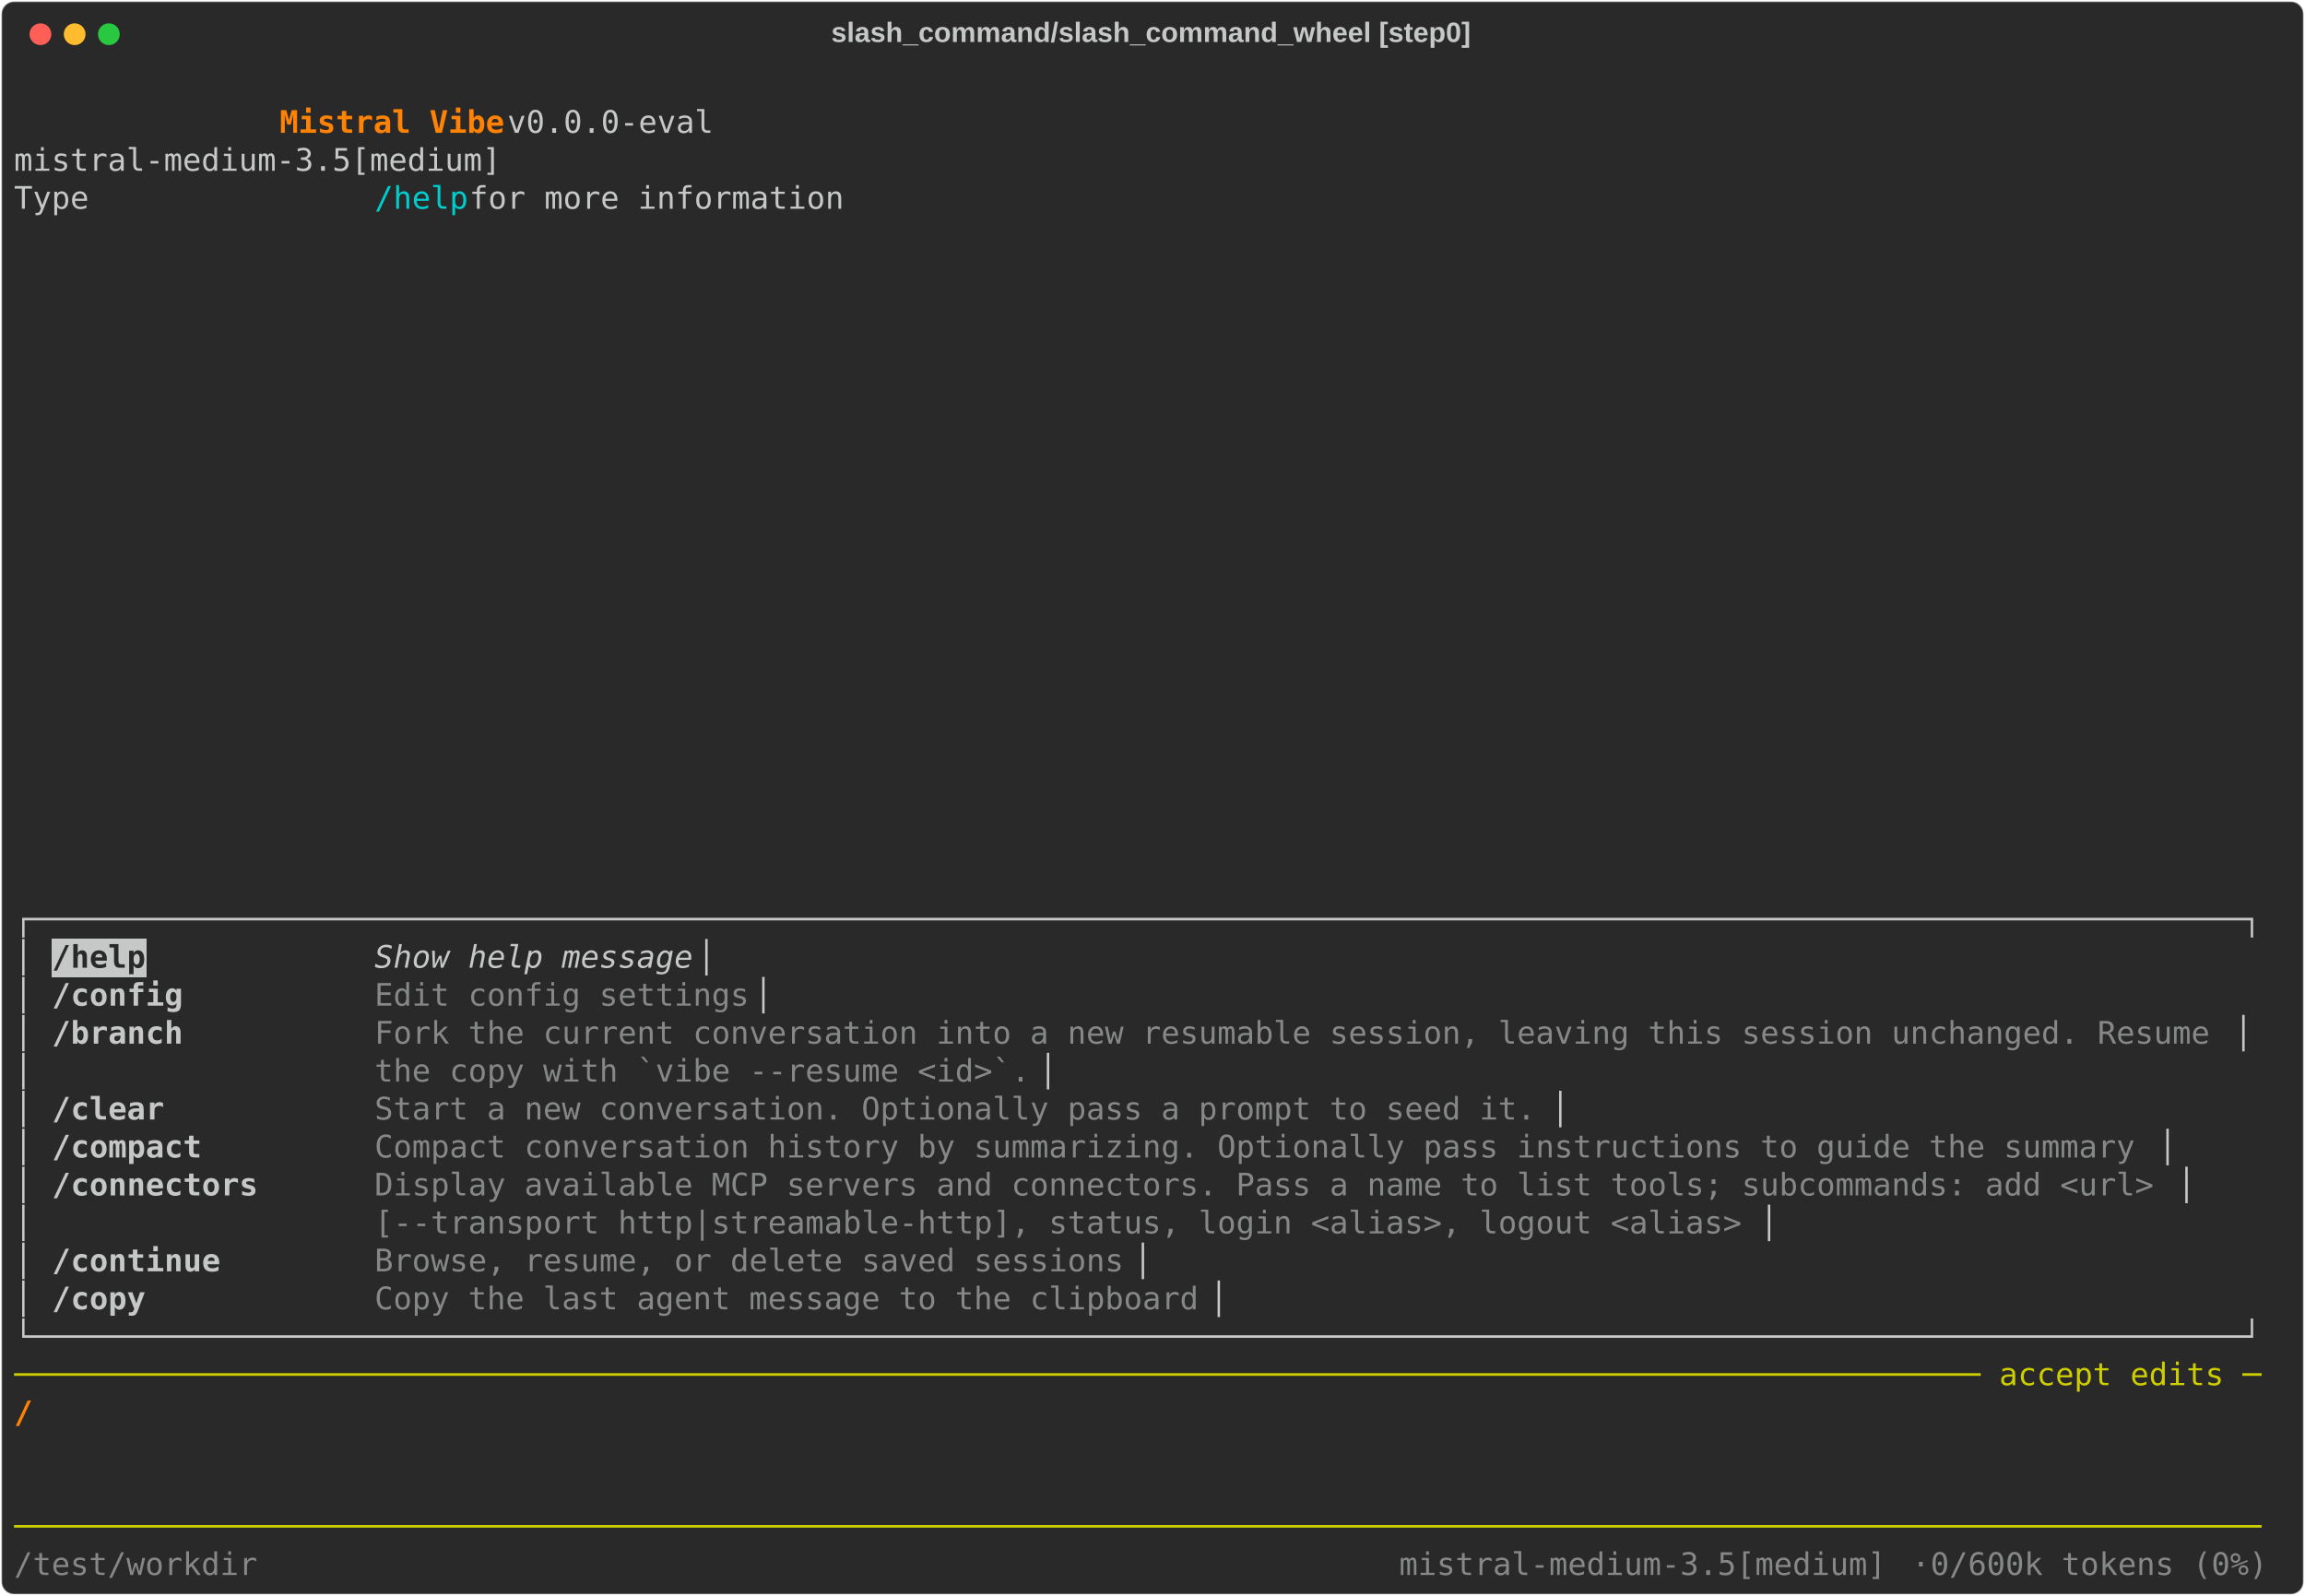
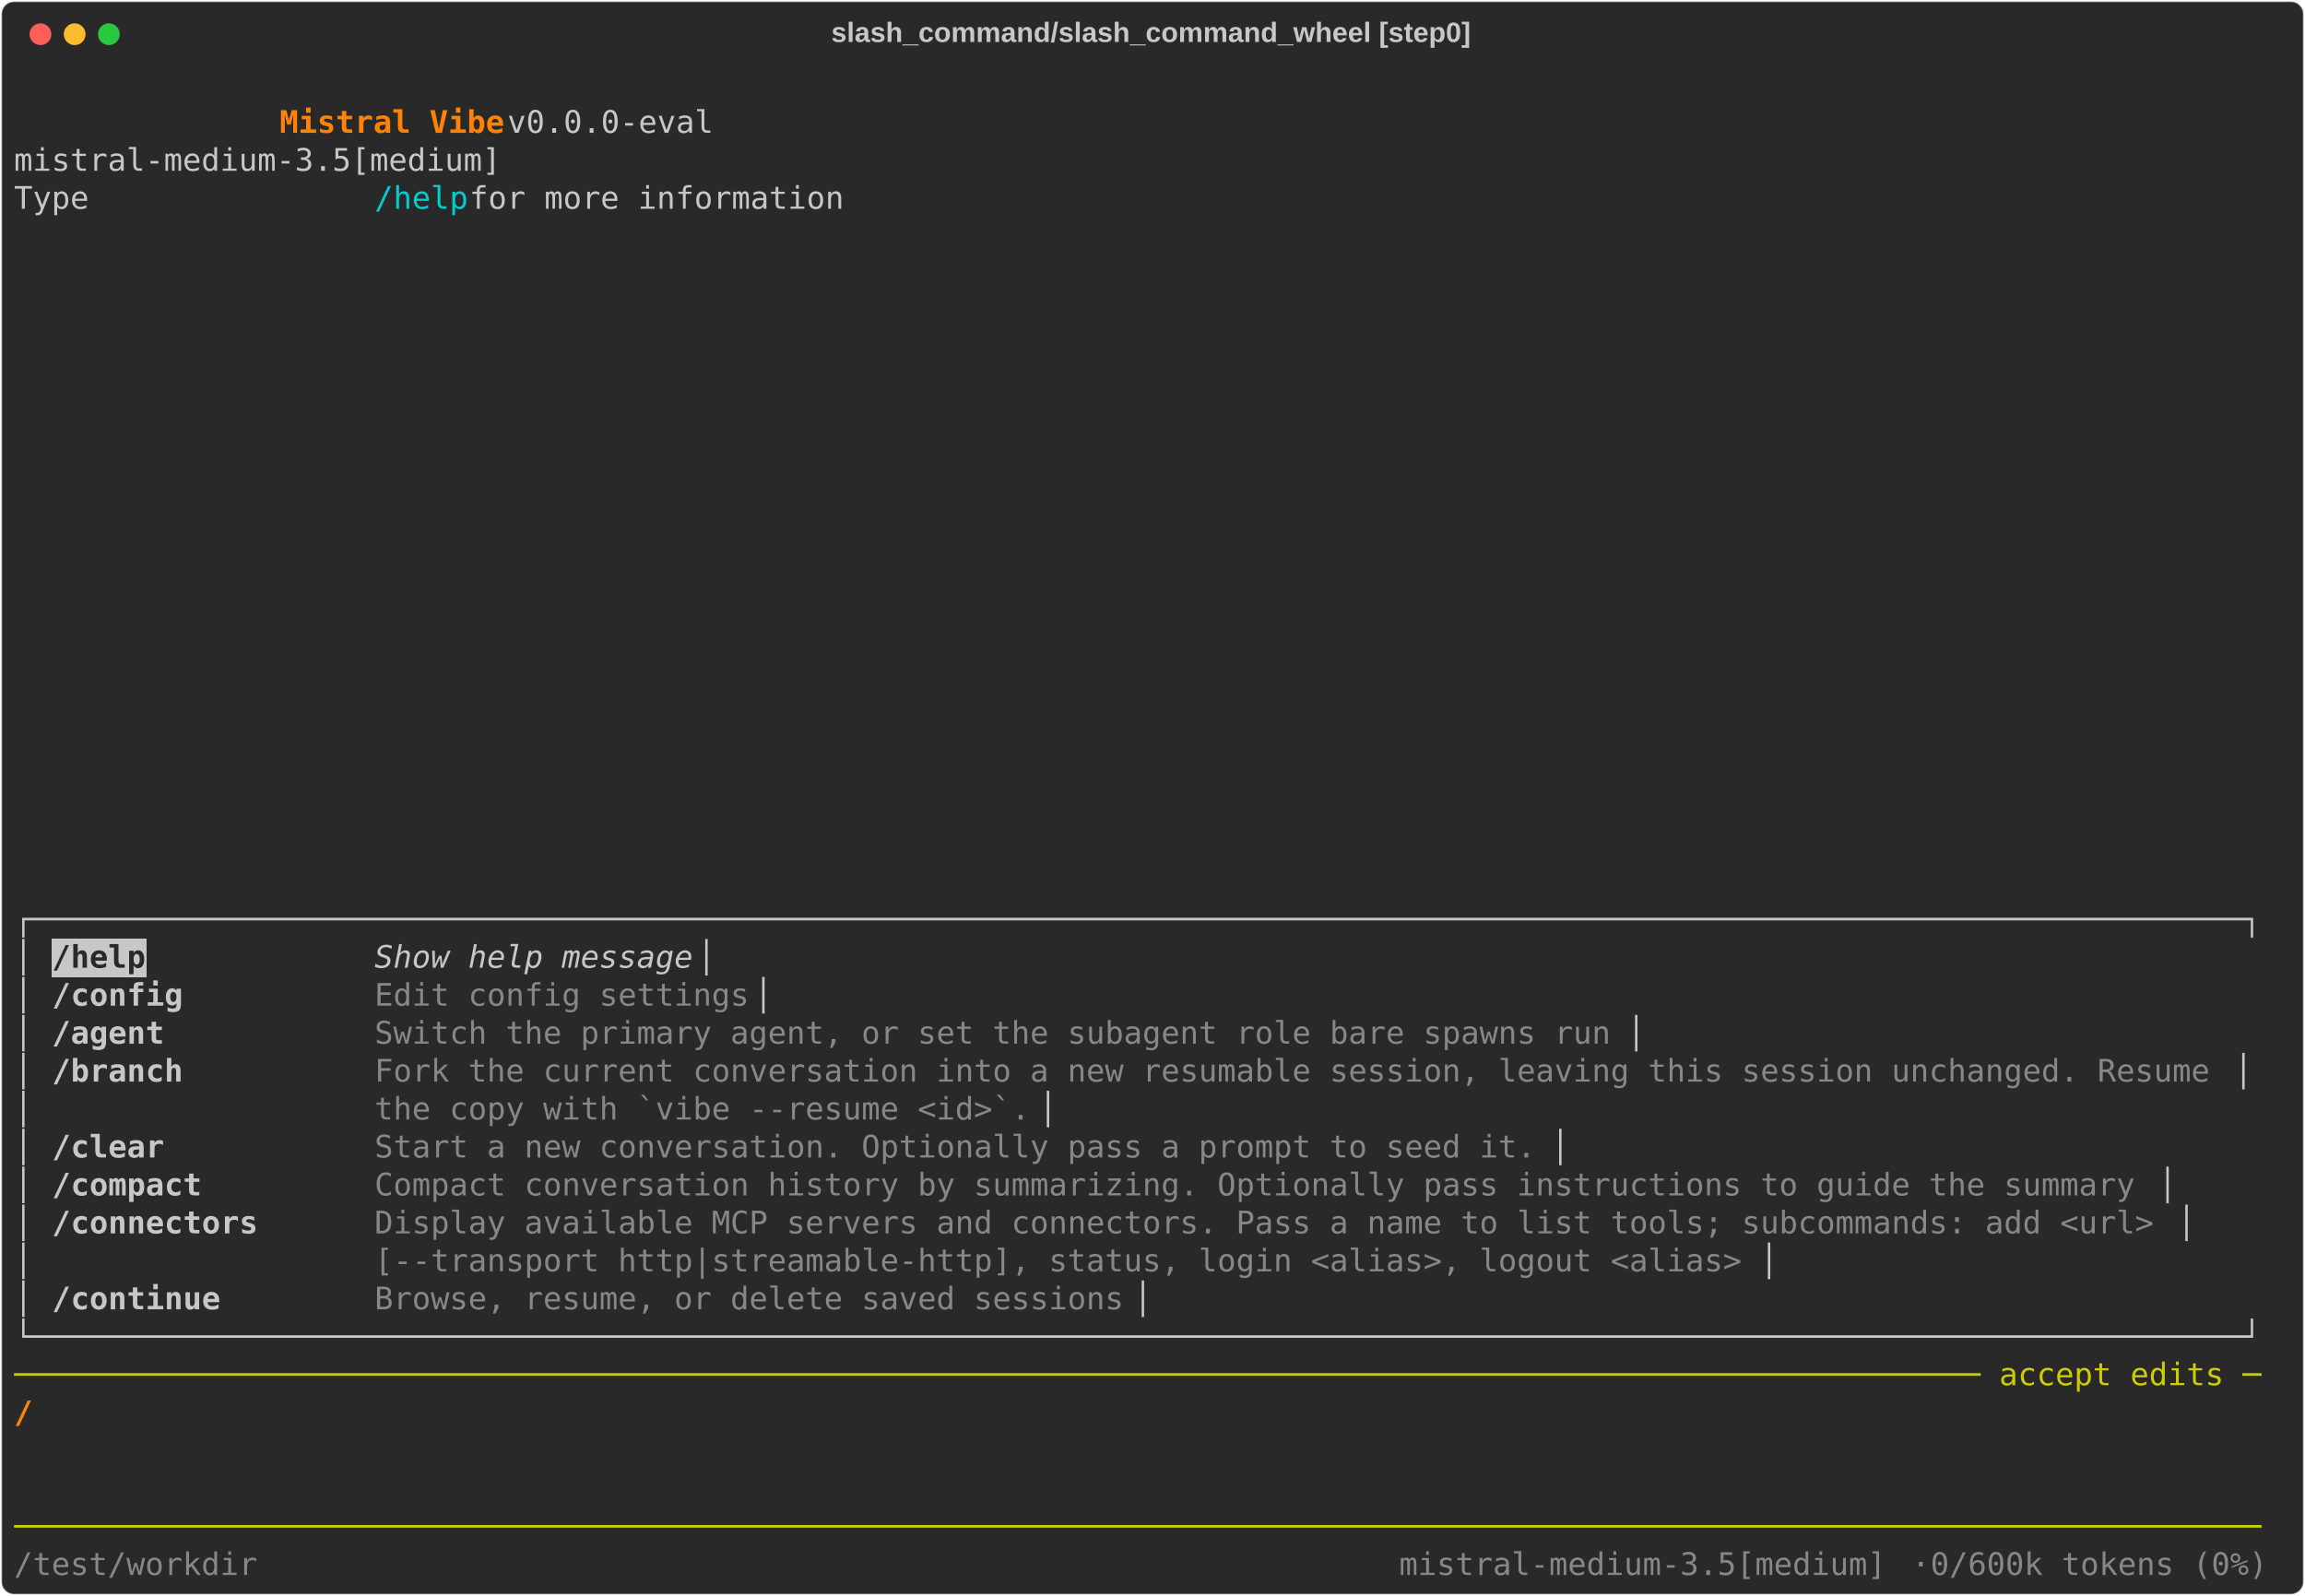
<svg xmlns="http://www.w3.org/2000/svg" class="rich-terminal" viewBox="0 0 1482 1026.0">
  <style>

    @font-face {
        font-family: "Fira Code";
        src: local("FiraCode-Regular"),
                url("https://cdnjs.cloudflare.com/ajax/libs/firacode/6.2.0/woff2/FiraCode-Regular.woff2") format("woff2"),
                url("https://cdnjs.cloudflare.com/ajax/libs/firacode/6.2.0/woff/FiraCode-Regular.woff") format("woff");
        font-style: normal;
        font-weight: 400;
    }
    @font-face {
        font-family: "Fira Code";
        src: local("FiraCode-Bold"),
                url("https://cdnjs.cloudflare.com/ajax/libs/firacode/6.2.0/woff2/FiraCode-Bold.woff2") format("woff2"),
                url("https://cdnjs.cloudflare.com/ajax/libs/firacode/6.2.0/woff/FiraCode-Bold.woff") format("woff");
        font-style: bold;
        font-weight: 700;
    }

    .vibe-matrix {
        font-family: Fira Code, monospace;
        font-size: 20px;
        line-height: 24.4px;
        font-variant-east-asian: full-width;
    }

    .vibe-title {
        font-size: 18px;
        font-weight: bold;
        font-family: arial;
    }

    .vibe-r1 { fill: #c5c8c6 }
.vibe-r2 { fill: #ff8205;font-weight: bold }
.vibe-r3 { fill: #00cdcd }
.vibe-r4 { fill: #292929;font-weight: bold }
.vibe-r5 { fill: #c5c8c6;font-style: italic; }
.vibe-r6 { fill: #c5c8c6;font-weight: bold }
.vibe-r7 { fill: #868887 }
.vibe-r8 { fill: #cdcd00 }
.vibe-r9 { fill: #000000 }
    </style>
  <defs>
    <clipPath id="vibe-clip-terminal">
      <rect x="0" y="0" width="1463.0" height="975.0" />
    </clipPath>
    <clipPath id="vibe-line-0">
      <rect x="0" y="1.5" width="1464" height="24.65" />
    </clipPath>
    <clipPath id="vibe-line-1">
      <rect x="0" y="25.9" width="1464" height="24.65" />
    </clipPath>
    <clipPath id="vibe-line-2">
      <rect x="0" y="50.3" width="1464" height="24.65" />
    </clipPath>
    <clipPath id="vibe-line-3">
      <rect x="0" y="74.7" width="1464" height="24.65" />
    </clipPath>
    <clipPath id="vibe-line-4">
      <rect x="0" y="99.1" width="1464" height="24.65" />
    </clipPath>
    <clipPath id="vibe-line-5">
      <rect x="0" y="123.5" width="1464" height="24.65" />
    </clipPath>
    <clipPath id="vibe-line-6">
      <rect x="0" y="147.9" width="1464" height="24.65" />
    </clipPath>
    <clipPath id="vibe-line-7">
      <rect x="0" y="172.3" width="1464" height="24.65" />
    </clipPath>
    <clipPath id="vibe-line-8">
      <rect x="0" y="196.7" width="1464" height="24.65" />
    </clipPath>
    <clipPath id="vibe-line-9">
      <rect x="0" y="221.1" width="1464" height="24.65" />
    </clipPath>
    <clipPath id="vibe-line-10">
      <rect x="0" y="245.5" width="1464" height="24.65" />
    </clipPath>
    <clipPath id="vibe-line-11">
      <rect x="0" y="269.9" width="1464" height="24.65" />
    </clipPath>
    <clipPath id="vibe-line-12">
      <rect x="0" y="294.3" width="1464" height="24.65" />
    </clipPath>
    <clipPath id="vibe-line-13">
      <rect x="0" y="318.7" width="1464" height="24.65" />
    </clipPath>
    <clipPath id="vibe-line-14">
      <rect x="0" y="343.1" width="1464" height="24.65" />
    </clipPath>
    <clipPath id="vibe-line-15">
      <rect x="0" y="367.5" width="1464" height="24.65" />
    </clipPath>
    <clipPath id="vibe-line-16">
      <rect x="0" y="391.9" width="1464" height="24.65" />
    </clipPath>
    <clipPath id="vibe-line-17">
      <rect x="0" y="416.3" width="1464" height="24.65" />
    </clipPath>
    <clipPath id="vibe-line-18">
      <rect x="0" y="440.7" width="1464" height="24.65" />
    </clipPath>
    <clipPath id="vibe-line-19">
      <rect x="0" y="465.1" width="1464" height="24.65" />
    </clipPath>
    <clipPath id="vibe-line-20">
      <rect x="0" y="489.5" width="1464" height="24.65" />
    </clipPath>
    <clipPath id="vibe-line-21">
      <rect x="0" y="513.9" width="1464" height="24.65" />
    </clipPath>
    <clipPath id="vibe-line-22">
      <rect x="0" y="538.3" width="1464" height="24.65" />
    </clipPath>
    <clipPath id="vibe-line-23">
      <rect x="0" y="562.7" width="1464" height="24.65" />
    </clipPath>
    <clipPath id="vibe-line-24">
      <rect x="0" y="587.1" width="1464" height="24.65" />
    </clipPath>
    <clipPath id="vibe-line-25">
      <rect x="0" y="611.5" width="1464" height="24.65" />
    </clipPath>
    <clipPath id="vibe-line-26">
      <rect x="0" y="635.9" width="1464" height="24.65" />
    </clipPath>
    <clipPath id="vibe-line-27">
      <rect x="0" y="660.3" width="1464" height="24.65" />
    </clipPath>
    <clipPath id="vibe-line-28">
      <rect x="0" y="684.7" width="1464" height="24.65" />
    </clipPath>
    <clipPath id="vibe-line-29">
      <rect x="0" y="709.1" width="1464" height="24.65" />
    </clipPath>
    <clipPath id="vibe-line-30">
      <rect x="0" y="733.5" width="1464" height="24.65" />
    </clipPath>
    <clipPath id="vibe-line-31">
      <rect x="0" y="757.9" width="1464" height="24.65" />
    </clipPath>
    <clipPath id="vibe-line-32">
      <rect x="0" y="782.3" width="1464" height="24.65" />
    </clipPath>
    <clipPath id="vibe-line-33">
      <rect x="0" y="806.7" width="1464" height="24.65" />
    </clipPath>
    <clipPath id="vibe-line-34">
      <rect x="0" y="831.1" width="1464" height="24.65" />
    </clipPath>
    <clipPath id="vibe-line-35">
      <rect x="0" y="855.5" width="1464" height="24.65" />
    </clipPath>
    <clipPath id="vibe-line-36">
      <rect x="0" y="879.9" width="1464" height="24.65" />
    </clipPath>
    <clipPath id="vibe-line-37">
      <rect x="0" y="904.3" width="1464" height="24.65" />
    </clipPath>
    <clipPath id="vibe-line-38">
      <rect x="0" y="928.7" width="1464" height="24.65" />
    </clipPath>
  </defs>
  <rect fill="#292929" stroke="rgba(255,255,255,0.35)" stroke-width="1" x="1" y="1" width="1480" height="1024" rx="8" />
  <text class="vibe-title" fill="#c5c8c6" text-anchor="middle" x="740" y="27">slash_command/slash_command_wheel [step0]</text>
  <g transform="translate(26,22)">
    <circle cx="0" cy="0" r="7" fill="#ff5f57" />
    <circle cx="22" cy="0" r="7" fill="#febc2e" />
    <circle cx="44" cy="0" r="7" fill="#28c840" />
  </g>
  <g transform="translate(9, 41)" clip-path="url(#vibe-clip-terminal)">
    <rect fill="#c5c8c6" x="24.4" y="562.7" width="61" height="24.65" shape-rendering="crispEdges" />
    <g class="vibe-matrix">
      <text class="vibe-r1" x="1464" y="20" textLength="12.2" clip-path="url(#vibe-line-0)">
</text>
      <text class="vibe-r2" x="170.8 183 195.2 207.4 219.6 231.8 244 256.2 268.4 280.6 292.8 305" y="44.4" clip-path="url(#vibe-line-1)" style="font-variant-ligatures:none;font-kerning:none">Mistral Vibe</text>
      <text class="vibe-r1" x="317.2 329.4 341.6 353.8 366 378.2 390.4 402.6 414.8 427 439.2 451.4 463.6 475.8 488 500.2 512.4 524.6 536.8 549 561.2 573.4 585.6 597.8 610 622.2 634.4 646.6 658.8 671 683.2 695.4 707.6 719.8 732 744.2 756.4 768.6 780.8 793 805.2 817.4 829.6 841.8 854 866.2 878.4 890.6 902.8 915 927.2 939.4 951.6 963.8 976 988.2 1000.4 1012.6 1024.8 1037 1049.2 1061.4 1073.6 1085.8 1098 1110.2 1122.4 1134.6 1146.8 1159 1171.2 1183.4 1195.6 1207.8 1220 1232.2 1244.4 1256.6 1268.8 1281 1293.2 1305.4 1317.6 1329.8 1342 1354.2 1366.4 1378.6 1390.8 1403 1415.2 1427.4 1439.6 1451.8" y="44.4" clip-path="url(#vibe-line-1)" style="font-variant-ligatures:none;font-kerning:none"> v0.0.0-eval                                                                                  </text>
      <text class="vibe-r1" x="1464" y="44.4" textLength="12.2" clip-path="url(#vibe-line-1)">
</text>
      <text class="vibe-r1" x="0 12.2 24.4 36.6 48.8 61 73.2 85.4 97.6 109.8 122 134.2 146.4 158.6 170.8 183 195.2 207.4 219.6 231.8 244 256.2 268.4 280.6 292.8 305 317.2 329.4 341.6 353.8 366 378.2 390.4 402.6 414.8 427 439.2 451.4 463.6 475.8 488 500.2 512.4 524.6 536.8 549 561.2 573.4 585.6 597.8 610 622.2 634.4 646.6 658.8 671 683.2 695.4 707.6 719.8 732 744.2 756.4 768.6 780.8 793 805.2 817.4 829.6 841.8 854 866.2 878.4 890.6 902.8 915 927.2 939.4 951.6 963.8 976 988.2 1000.4 1012.6 1024.8 1037 1049.2 1061.4 1073.6 1085.8 1098 1110.2 1122.4 1134.6 1146.8 1159 1171.2 1183.4 1195.6 1207.8 1220 1232.2 1244.4 1256.6 1268.8 1281 1293.2 1305.4 1317.6 1329.8 1342 1354.2 1366.4 1378.6 1390.8 1403 1415.2 1427.4 1439.6 1451.8" y="68.8" clip-path="url(#vibe-line-2)" style="font-variant-ligatures:none;font-kerning:none">              mistral-medium-3.5[medium]                                                                                </text>
      <text class="vibe-r1" x="1464" y="68.8" textLength="12.2" clip-path="url(#vibe-line-2)">
</text>
      <text class="vibe-r1" x="0 12.2 24.4 36.6 48.8 61 73.2 85.4 97.6 109.8 122 134.2 146.4 158.6 170.8 183 195.2 207.4 219.6" y="93.2" clip-path="url(#vibe-line-3)" style="font-variant-ligatures:none;font-kerning:none">              Type </text>
      <text class="vibe-r3" x="231.8 244 256.2 268.4 280.6" y="93.2" clip-path="url(#vibe-line-3)" style="font-variant-ligatures:none;font-kerning:none">/help</text>
      <text class="vibe-r1" x="292.8 305 317.2 329.4 341.6 353.8 366 378.2 390.4 402.6 414.8 427 439.2 451.4 463.6 475.8 488 500.2 512.4 524.6 536.8 549 561.2 573.4 585.6 597.8 610 622.2 634.4 646.6 658.8 671 683.2 695.4 707.6 719.8 732 744.2 756.4 768.6 780.8 793 805.2 817.4 829.6 841.8 854 866.2 878.4 890.6 902.8 915 927.2 939.4 951.6 963.8 976 988.2 1000.4 1012.6 1024.8 1037 1049.2 1061.4 1073.6 1085.8 1098 1110.2 1122.4 1134.6 1146.8 1159 1171.2 1183.4 1195.6 1207.8 1220 1232.2 1244.4 1256.6 1268.8 1281 1293.2 1305.4 1317.6 1329.8 1342 1354.2 1366.4 1378.6 1390.8 1403 1415.2 1427.4 1439.6 1451.8" y="93.2" clip-path="url(#vibe-line-3)" style="font-variant-ligatures:none;font-kerning:none"> for more information                                                                           </text>
      <text class="vibe-r1" x="1464" y="93.2" textLength="12.2" clip-path="url(#vibe-line-3)">
</text>
      <text class="vibe-r1" x="1464" y="117.6" textLength="12.2" clip-path="url(#vibe-line-4)">
</text>
      <text class="vibe-r1" x="1464" y="142" textLength="12.2" clip-path="url(#vibe-line-5)">
</text>
      <text class="vibe-r1" x="1464" y="166.4" textLength="12.2" clip-path="url(#vibe-line-6)">
</text>
      <text class="vibe-r1" x="1464" y="190.8" textLength="12.2" clip-path="url(#vibe-line-7)">
</text>
      <text class="vibe-r1" x="1464" y="215.2" textLength="12.2" clip-path="url(#vibe-line-8)">
</text>
      <text class="vibe-r1" x="1464" y="239.6" textLength="12.2" clip-path="url(#vibe-line-9)">
</text>
      <text class="vibe-r1" x="1464" y="264" textLength="12.2" clip-path="url(#vibe-line-10)">
</text>
      <text class="vibe-r1" x="1464" y="288.4" textLength="12.2" clip-path="url(#vibe-line-11)">
</text>
      <text class="vibe-r1" x="1464" y="312.8" textLength="12.2" clip-path="url(#vibe-line-12)">
</text>
      <text class="vibe-r1" x="1464" y="337.2" textLength="12.2" clip-path="url(#vibe-line-13)">
</text>
      <text class="vibe-r1" x="1464" y="361.6" textLength="12.2" clip-path="url(#vibe-line-14)">
</text>
      <text class="vibe-r1" x="1464" y="386" textLength="12.2" clip-path="url(#vibe-line-15)">
</text>
      <text class="vibe-r1" x="1464" y="410.4" textLength="12.2" clip-path="url(#vibe-line-16)">
</text>
      <text class="vibe-r1" x="1464" y="434.8" textLength="12.2" clip-path="url(#vibe-line-17)">
</text>
      <text class="vibe-r1" x="1464" y="459.2" textLength="12.2" clip-path="url(#vibe-line-18)">
</text>
      <text class="vibe-r1" x="1464" y="483.6" textLength="12.2" clip-path="url(#vibe-line-19)">
</text>
      <text class="vibe-r1" x="1464" y="508" textLength="12.2" clip-path="url(#vibe-line-20)">
</text>
      <text class="vibe-r1" x="1464" y="532.4" textLength="12.2" clip-path="url(#vibe-line-21)">
</text>
      <text class="vibe-r1" x="0 12.2 24.4 36.6 48.8 61 73.2 85.4 97.6 109.8 122 134.2 146.4 158.6 170.8 183 195.2 207.4 219.6 231.8 244 256.2 268.4 280.6 292.8 305 317.2 329.4 341.6 353.8 366 378.2 390.4 402.6 414.8 427 439.2 451.4 463.6 475.8 488 500.2 512.4 524.6 536.8 549 561.2 573.4 585.6 597.8 610 622.2 634.4 646.6 658.8 671 683.2 695.4 707.6 719.8 732 744.2 756.4 768.6 780.8 793 805.2 817.4 829.6 841.8 854 866.2 878.4 890.6 902.8 915 927.2 939.4 951.6 963.8 976 988.2 1000.4 1012.6 1024.8 1037 1049.2 1061.4 1073.6 1085.8 1098 1110.2 1122.4 1134.6 1146.8 1159 1171.2 1183.4 1195.6 1207.8 1220 1232.2 1244.4 1256.6 1268.8 1281 1293.2 1305.4 1317.6 1329.8 1342 1354.2 1366.4 1378.6 1390.8 1403 1415.2 1427.4 1439.6 1451.8" y="556.8" clip-path="url(#vibe-line-22)" style="font-variant-ligatures:none;font-kerning:none">┌──────────────────────────────────────────────────────────────────────────────────────────────────────────────────────┐</text>
      <text class="vibe-r1" x="1464" y="556.8" textLength="12.2" clip-path="url(#vibe-line-22)">
</text>
      <text class="vibe-r1" x="0 12.2" y="581.2" clip-path="url(#vibe-line-23)" style="font-variant-ligatures:none;font-kerning:none">│ </text>
      <text class="vibe-r4" x="24.4 36.6 48.8 61 73.2" y="581.2" clip-path="url(#vibe-line-23)" style="font-variant-ligatures:none;font-kerning:none">/help</text>
      <text class="vibe-r5" x="231.8 244 256.2 268.4 280.6 292.8 305 317.2 329.4 341.6 353.8 366 378.2 390.4 402.6 414.8 427" y="581.2" clip-path="url(#vibe-line-23)" style="font-variant-ligatures:none;font-kerning:none">Show help message</text>
      <text class="vibe-r1" x="439.2 451.4 463.6 475.8 488 500.2 512.4 524.6 536.8 549 561.2 573.4 585.6 597.8 610 622.2 634.4 646.6 658.8 671 683.2 695.4 707.6 719.8 732 744.2 756.4 768.6 780.8 793 805.2 817.4 829.6 841.8 854 866.2 878.4 890.6 902.8 915 927.2 939.4 951.6 963.8 976 988.2 1000.4 1012.6 1024.8 1037 1049.2 1061.4 1073.6 1085.8 1098 1110.2 1122.4 1134.6 1146.8 1159 1171.2 1183.4 1195.6 1207.8 1220 1232.2 1244.4 1256.6 1268.8 1281 1293.2 1305.4 1317.6 1329.8 1342 1354.2 1366.4 1378.6 1390.8 1403 1415.2 1427.4 1439.6 1451.8" y="581.2" clip-path="url(#vibe-line-23)" style="font-variant-ligatures:none;font-kerning:none">                                                                                   │</text>
      <text class="vibe-r1" x="1464" y="581.2" textLength="12.2" clip-path="url(#vibe-line-23)">
</text>
      <text class="vibe-r1" x="0 12.2" y="605.6" clip-path="url(#vibe-line-24)" style="font-variant-ligatures:none;font-kerning:none">│ </text>
      <text class="vibe-r6" x="24.4 36.6 48.8 61 73.2 85.4 97.6" y="605.6" clip-path="url(#vibe-line-24)" style="font-variant-ligatures:none;font-kerning:none">/config</text>
      <text class="vibe-r7" x="231.8 244 256.2 268.4 280.6 292.8 305 317.2 329.4 341.6 353.8 366 378.2 390.4 402.6 414.8 427 439.2 451.4 463.6" y="605.6" clip-path="url(#vibe-line-24)" style="font-variant-ligatures:none;font-kerning:none">Edit config settings</text>
      <text class="vibe-r1" x="475.8 488 500.2 512.4 524.6 536.8 549 561.2 573.4 585.6 597.8 610 622.2 634.4 646.6 658.8 671 683.2 695.4 707.6 719.8 732 744.2 756.4 768.6 780.8 793 805.2 817.4 829.6 841.8 854 866.2 878.4 890.6 902.8 915 927.2 939.4 951.6 963.8 976 988.2 1000.4 1012.6 1024.8 1037 1049.2 1061.4 1073.6 1085.8 1098 1110.2 1122.4 1134.6 1146.8 1159 1171.2 1183.4 1195.6 1207.8 1220 1232.2 1244.4 1256.6 1268.8 1281 1293.2 1305.4 1317.6 1329.8 1342 1354.2 1366.4 1378.6 1390.8 1403 1415.2 1427.4 1439.6 1451.8" y="605.6" clip-path="url(#vibe-line-24)" style="font-variant-ligatures:none;font-kerning:none">                                                                                │</text>
      <text class="vibe-r1" x="1464" y="605.6" textLength="12.2" clip-path="url(#vibe-line-24)">
</text>
      <text class="vibe-r1" x="0 12.2" y="630" clip-path="url(#vibe-line-25)" style="font-variant-ligatures:none;font-kerning:none">│ </text>
-       <text class="vibe-r6" x="24.4 36.6 48.8 61 73.2 85.4 97.6" y="630" clip-path="url(#vibe-line-25)" style="font-variant-ligatures:none;font-kerning:none">/branch</text>
-       <text class="vibe-r7" x="231.8 244 256.2 268.4 280.6 292.8 305 317.2 329.4 341.6 353.8 366 378.2 390.4 402.6 414.8 427 439.2 451.4 463.6 475.8 488 500.2 512.4 524.6 536.8 549 561.2 573.4 585.6 597.8 610 622.2 634.4 646.6 658.8 671 683.2 695.4 707.6 719.8 732 744.2 756.4 768.6 780.8 793 805.2 817.4 829.6 841.8 854 866.2 878.4 890.6 902.8 915 927.2 939.4 951.6 963.8 976 988.2 1000.4 1012.6 1024.8 1037 1049.2 1061.4 1073.6 1085.8 1098 1110.2 1122.4 1134.6 1146.8 1159 1171.2 1183.4 1195.6 1207.8 1220 1232.2 1244.4 1256.6 1268.8 1281 1293.2 1305.4 1317.6 1329.8 1342 1354.2 1366.4 1378.6 1390.8 1403 1415.2" y="630" clip-path="url(#vibe-line-25)" style="font-variant-ligatures:none;font-kerning:none">Fork the current conversation into a new resumable session, leaving this session unchanged. Resume</text>
-       <text class="vibe-r1" x="1427.4 1439.6 1451.8" y="630" clip-path="url(#vibe-line-25)" style="font-variant-ligatures:none;font-kerning:none">  │</text>
+       <text class="vibe-r6" x="24.4 36.6 48.8 61 73.2 85.4" y="630" clip-path="url(#vibe-line-25)" style="font-variant-ligatures:none;font-kerning:none">/agent</text>
+       <text class="vibe-r7" x="231.8 244 256.2 268.4 280.6 292.8 305 317.2 329.4 341.6 353.8 366 378.2 390.4 402.6 414.8 427 439.2 451.4 463.6 475.8 488 500.2 512.4 524.6 536.8 549 561.2 573.4 585.6 597.8 610 622.2 634.4 646.6 658.8 671 683.2 695.4 707.6 719.8 732 744.2 756.4 768.6 780.8 793 805.2 817.4 829.6 841.8 854 866.2 878.4 890.6 902.8 915 927.2 939.4 951.6 963.8 976 988.2 1000.4 1012.6 1024.8" y="630" clip-path="url(#vibe-line-25)" style="font-variant-ligatures:none;font-kerning:none">Switch the primary agent, or set the subagent role bare spawns run</text>
+       <text class="vibe-r1" x="1037 1049.2 1061.4 1073.6 1085.8 1098 1110.2 1122.4 1134.6 1146.8 1159 1171.2 1183.4 1195.6 1207.8 1220 1232.2 1244.4 1256.6 1268.8 1281 1293.2 1305.4 1317.6 1329.8 1342 1354.2 1366.4 1378.6 1390.8 1403 1415.2 1427.4 1439.6 1451.8" y="630" clip-path="url(#vibe-line-25)" style="font-variant-ligatures:none;font-kerning:none">                                  │</text>
      <text class="vibe-r1" x="1464" y="630" textLength="12.2" clip-path="url(#vibe-line-25)">
</text>
-       <text class="vibe-r1" x="0 12.2 24.4 36.6 48.8 61 73.2 85.4 97.6 109.8 122 134.2 146.4 158.6 170.8 183 195.2 207.4 219.6" y="654.4" clip-path="url(#vibe-line-26)" style="font-variant-ligatures:none;font-kerning:none">│                  </text>
-       <text class="vibe-r7" x="231.8 244 256.2 268.4 280.6 292.8 305 317.2 329.4 341.6 353.8 366 378.2 390.4 402.6 414.8 427 439.2 451.4 463.6 475.8 488 500.2 512.4 524.6 536.8 549 561.2 573.4 585.6 597.8 610 622.2 634.4 646.6" y="654.4" clip-path="url(#vibe-line-26)" style="font-variant-ligatures:none;font-kerning:none">the copy with `vibe --resume &lt;id&gt;`.</text>
-       <text class="vibe-r1" x="658.8 671 683.2 695.4 707.6 719.8 732 744.2 756.4 768.6 780.8 793 805.2 817.4 829.6 841.8 854 866.2 878.4 890.6 902.8 915 927.2 939.4 951.6 963.8 976 988.2 1000.4 1012.6 1024.8 1037 1049.2 1061.4 1073.6 1085.8 1098 1110.2 1122.4 1134.6 1146.8 1159 1171.2 1183.4 1195.6 1207.8 1220 1232.2 1244.4 1256.6 1268.8 1281 1293.2 1305.4 1317.6 1329.8 1342 1354.2 1366.4 1378.6 1390.8 1403 1415.2 1427.4 1439.6 1451.8" y="654.4" clip-path="url(#vibe-line-26)" style="font-variant-ligatures:none;font-kerning:none">                                                                 │</text>
+       <text class="vibe-r1" x="0 12.2" y="654.4" clip-path="url(#vibe-line-26)" style="font-variant-ligatures:none;font-kerning:none">│ </text>
+       <text class="vibe-r6" x="24.4 36.6 48.8 61 73.2 85.4 97.6" y="654.4" clip-path="url(#vibe-line-26)" style="font-variant-ligatures:none;font-kerning:none">/branch</text>
+       <text class="vibe-r7" x="231.8 244 256.2 268.4 280.6 292.8 305 317.2 329.4 341.6 353.8 366 378.2 390.4 402.6 414.8 427 439.2 451.4 463.6 475.8 488 500.2 512.4 524.6 536.8 549 561.2 573.4 585.6 597.8 610 622.2 634.4 646.6 658.8 671 683.2 695.4 707.6 719.8 732 744.2 756.4 768.6 780.8 793 805.2 817.4 829.6 841.8 854 866.2 878.4 890.6 902.8 915 927.2 939.4 951.6 963.8 976 988.2 1000.4 1012.6 1024.8 1037 1049.2 1061.4 1073.6 1085.8 1098 1110.2 1122.4 1134.6 1146.8 1159 1171.2 1183.4 1195.6 1207.8 1220 1232.2 1244.4 1256.6 1268.8 1281 1293.2 1305.4 1317.6 1329.8 1342 1354.2 1366.4 1378.6 1390.8 1403 1415.2" y="654.4" clip-path="url(#vibe-line-26)" style="font-variant-ligatures:none;font-kerning:none">Fork the current conversation into a new resumable session, leaving this session unchanged. Resume</text>
+       <text class="vibe-r1" x="1427.4 1439.6 1451.8" y="654.4" clip-path="url(#vibe-line-26)" style="font-variant-ligatures:none;font-kerning:none">  │</text>
      <text class="vibe-r1" x="1464" y="654.4" textLength="12.2" clip-path="url(#vibe-line-26)">
</text>
-       <text class="vibe-r1" x="0 12.2" y="678.8" clip-path="url(#vibe-line-27)" style="font-variant-ligatures:none;font-kerning:none">│ </text>
-       <text class="vibe-r6" x="24.4 36.6 48.8 61 73.2 85.4" y="678.8" clip-path="url(#vibe-line-27)" style="font-variant-ligatures:none;font-kerning:none">/clear</text>
-       <text class="vibe-r7" x="231.8 244 256.2 268.4 280.6 292.8 305 317.2 329.4 341.6 353.8 366 378.2 390.4 402.6 414.8 427 439.2 451.4 463.6 475.8 488 500.2 512.4 524.6 536.8 549 561.2 573.4 585.6 597.8 610 622.2 634.4 646.6 658.8 671 683.2 695.4 707.6 719.8 732 744.2 756.4 768.6 780.8 793 805.2 817.4 829.6 841.8 854 866.2 878.4 890.6 902.8 915 927.2 939.4 951.6 963.8 976" y="678.8" clip-path="url(#vibe-line-27)" style="font-variant-ligatures:none;font-kerning:none">Start a new conversation. Optionally pass a prompt to seed it.</text>
-       <text class="vibe-r1" x="988.2 1000.4 1012.6 1024.8 1037 1049.2 1061.4 1073.6 1085.8 1098 1110.2 1122.4 1134.6 1146.8 1159 1171.2 1183.4 1195.6 1207.8 1220 1232.2 1244.4 1256.6 1268.8 1281 1293.2 1305.4 1317.6 1329.8 1342 1354.2 1366.4 1378.6 1390.8 1403 1415.2 1427.4 1439.6 1451.8" y="678.8" clip-path="url(#vibe-line-27)" style="font-variant-ligatures:none;font-kerning:none">                                      │</text>
+       <text class="vibe-r1" x="0 12.2 24.4 36.6 48.8 61 73.2 85.4 97.6 109.8 122 134.2 146.4 158.6 170.8 183 195.2 207.4 219.6" y="678.8" clip-path="url(#vibe-line-27)" style="font-variant-ligatures:none;font-kerning:none">│                  </text>
+       <text class="vibe-r7" x="231.8 244 256.2 268.4 280.6 292.8 305 317.2 329.4 341.6 353.8 366 378.2 390.4 402.6 414.8 427 439.2 451.4 463.6 475.8 488 500.2 512.4 524.6 536.8 549 561.2 573.4 585.6 597.8 610 622.2 634.4 646.6" y="678.8" clip-path="url(#vibe-line-27)" style="font-variant-ligatures:none;font-kerning:none">the copy with `vibe --resume &lt;id&gt;`.</text>
+       <text class="vibe-r1" x="658.8 671 683.2 695.4 707.6 719.8 732 744.2 756.4 768.6 780.8 793 805.2 817.4 829.6 841.8 854 866.2 878.4 890.6 902.8 915 927.2 939.4 951.6 963.8 976 988.2 1000.4 1012.6 1024.8 1037 1049.2 1061.4 1073.6 1085.8 1098 1110.2 1122.4 1134.6 1146.8 1159 1171.2 1183.4 1195.6 1207.8 1220 1232.2 1244.4 1256.6 1268.8 1281 1293.2 1305.4 1317.6 1329.8 1342 1354.2 1366.4 1378.6 1390.8 1403 1415.2 1427.4 1439.6 1451.8" y="678.8" clip-path="url(#vibe-line-27)" style="font-variant-ligatures:none;font-kerning:none">                                                                 │</text>
      <text class="vibe-r1" x="1464" y="678.8" textLength="12.2" clip-path="url(#vibe-line-27)">
</text>
      <text class="vibe-r1" x="0 12.2" y="703.2" clip-path="url(#vibe-line-28)" style="font-variant-ligatures:none;font-kerning:none">│ </text>
-       <text class="vibe-r6" x="24.4 36.6 48.8 61 73.2 85.4 97.6 109.8" y="703.2" clip-path="url(#vibe-line-28)" style="font-variant-ligatures:none;font-kerning:none">/compact</text>
-       <text class="vibe-r7" x="231.8 244 256.2 268.4 280.6 292.8 305 317.2 329.4 341.6 353.8 366 378.2 390.4 402.6 414.8 427 439.2 451.4 463.6 475.8 488 500.2 512.4 524.6 536.8 549 561.2 573.4 585.6 597.8 610 622.2 634.4 646.6 658.8 671 683.2 695.4 707.6 719.8 732 744.2 756.4 768.6 780.8 793 805.2 817.4 829.6 841.8 854 866.2 878.4 890.6 902.8 915 927.2 939.4 951.6 963.8 976 988.2 1000.4 1012.6 1024.8 1037 1049.2 1061.4 1073.6 1085.8 1098 1110.2 1122.4 1134.6 1146.8 1159 1171.2 1183.4 1195.6 1207.8 1220 1232.2 1244.4 1256.6 1268.8 1281 1293.2 1305.4 1317.6 1329.8 1342 1354.2 1366.4" y="703.2" clip-path="url(#vibe-line-28)" style="font-variant-ligatures:none;font-kerning:none">Compact conversation history by summarizing. Optionally pass instructions to guide the summary</text>
-       <text class="vibe-r1" x="1378.6 1390.8 1403 1415.2 1427.4 1439.6 1451.8" y="703.2" clip-path="url(#vibe-line-28)" style="font-variant-ligatures:none;font-kerning:none">      │</text>
+       <text class="vibe-r6" x="24.4 36.6 48.8 61 73.2 85.4" y="703.2" clip-path="url(#vibe-line-28)" style="font-variant-ligatures:none;font-kerning:none">/clear</text>
+       <text class="vibe-r7" x="231.8 244 256.2 268.4 280.6 292.8 305 317.2 329.4 341.6 353.8 366 378.2 390.4 402.6 414.8 427 439.2 451.4 463.6 475.8 488 500.2 512.4 524.6 536.8 549 561.2 573.4 585.6 597.8 610 622.2 634.4 646.6 658.8 671 683.2 695.4 707.6 719.8 732 744.2 756.4 768.6 780.8 793 805.2 817.4 829.6 841.8 854 866.2 878.4 890.6 902.8 915 927.2 939.4 951.6 963.8 976" y="703.2" clip-path="url(#vibe-line-28)" style="font-variant-ligatures:none;font-kerning:none">Start a new conversation. Optionally pass a prompt to seed it.</text>
+       <text class="vibe-r1" x="988.2 1000.4 1012.6 1024.8 1037 1049.2 1061.4 1073.6 1085.8 1098 1110.2 1122.4 1134.6 1146.8 1159 1171.2 1183.4 1195.6 1207.8 1220 1232.2 1244.4 1256.6 1268.8 1281 1293.2 1305.4 1317.6 1329.8 1342 1354.2 1366.4 1378.6 1390.8 1403 1415.2 1427.4 1439.6 1451.8" y="703.2" clip-path="url(#vibe-line-28)" style="font-variant-ligatures:none;font-kerning:none">                                      │</text>
      <text class="vibe-r1" x="1464" y="703.2" textLength="12.2" clip-path="url(#vibe-line-28)">
</text>
      <text class="vibe-r1" x="0 12.2" y="727.6" clip-path="url(#vibe-line-29)" style="font-variant-ligatures:none;font-kerning:none">│ </text>
-       <text class="vibe-r6" x="24.4 36.6 48.8 61 73.2 85.4 97.6 109.8 122 134.2 146.4" y="727.6" clip-path="url(#vibe-line-29)" style="font-variant-ligatures:none;font-kerning:none">/connectors</text>
-       <text class="vibe-r7" x="231.8 244 256.2 268.4 280.6 292.8 305 317.2 329.4 341.6 353.8 366 378.2 390.4 402.6 414.8 427 439.2 451.4 463.6 475.8 488 500.2 512.4 524.6 536.8 549 561.2 573.4 585.6 597.8 610 622.2 634.4 646.6 658.8 671 683.2 695.4 707.6 719.8 732 744.2 756.4 768.6 780.8 793 805.2 817.4 829.6 841.8 854 866.2 878.4 890.6 902.8 915 927.2 939.4 951.6 963.8 976 988.2 1000.4 1012.6 1024.8 1037 1049.2 1061.4 1073.6 1085.8 1098 1110.2 1122.4 1134.6 1146.8 1159 1171.2 1183.4 1195.6 1207.8 1220 1232.2 1244.4 1256.6 1268.8 1281 1293.2 1305.4 1317.6 1329.8 1342 1354.2 1366.4 1378.6" y="727.6" clip-path="url(#vibe-line-29)" style="font-variant-ligatures:none;font-kerning:none">Display available MCP servers and connectors. Pass a name to list tools; subcommands: add &lt;url&gt;</text>
-       <text class="vibe-r1" x="1390.8 1403 1415.2 1427.4 1439.6 1451.8" y="727.6" clip-path="url(#vibe-line-29)" style="font-variant-ligatures:none;font-kerning:none">     │</text>
+       <text class="vibe-r6" x="24.4 36.6 48.8 61 73.2 85.4 97.6 109.8" y="727.6" clip-path="url(#vibe-line-29)" style="font-variant-ligatures:none;font-kerning:none">/compact</text>
+       <text class="vibe-r7" x="231.8 244 256.2 268.4 280.6 292.8 305 317.2 329.4 341.6 353.8 366 378.2 390.4 402.6 414.8 427 439.2 451.4 463.6 475.8 488 500.2 512.4 524.6 536.8 549 561.2 573.4 585.6 597.8 610 622.2 634.4 646.6 658.8 671 683.2 695.4 707.6 719.8 732 744.2 756.4 768.6 780.8 793 805.2 817.4 829.6 841.8 854 866.2 878.4 890.6 902.8 915 927.2 939.4 951.6 963.8 976 988.2 1000.4 1012.6 1024.8 1037 1049.2 1061.4 1073.6 1085.8 1098 1110.2 1122.4 1134.6 1146.8 1159 1171.2 1183.4 1195.6 1207.8 1220 1232.2 1244.4 1256.6 1268.8 1281 1293.2 1305.4 1317.6 1329.8 1342 1354.2 1366.4" y="727.6" clip-path="url(#vibe-line-29)" style="font-variant-ligatures:none;font-kerning:none">Compact conversation history by summarizing. Optionally pass instructions to guide the summary</text>
+       <text class="vibe-r1" x="1378.6 1390.8 1403 1415.2 1427.4 1439.6 1451.8" y="727.6" clip-path="url(#vibe-line-29)" style="font-variant-ligatures:none;font-kerning:none">      │</text>
      <text class="vibe-r1" x="1464" y="727.6" textLength="12.2" clip-path="url(#vibe-line-29)">
</text>
-       <text class="vibe-r1" x="0 12.2 24.4 36.6 48.8 61 73.2 85.4 97.6 109.8 122 134.2 146.4 158.6 170.8 183 195.2 207.4 219.6" y="752" clip-path="url(#vibe-line-30)" style="font-variant-ligatures:none;font-kerning:none">│                  </text>
-       <text class="vibe-r7" x="231.8 244 256.2 268.4 280.6 292.8 305 317.2 329.4 341.6 353.8 366 378.2 390.4 402.6 414.8 427 439.2 451.4 463.6 475.8 488 500.2 512.4 524.6 536.8 549 561.2 573.4 585.6 597.8 610 622.2 634.4 646.6 658.8 671 683.2 695.4 707.6 719.8 732 744.2 756.4 768.6 780.8 793 805.2 817.4 829.6 841.8 854 866.2 878.4 890.6 902.8 915 927.2 939.4 951.6 963.8 976 988.2 1000.4 1012.6 1024.8 1037 1049.2 1061.4 1073.6 1085.8 1098 1110.2" y="752" clip-path="url(#vibe-line-30)" style="font-variant-ligatures:none;font-kerning:none">[--transport http|streamable-http], status, login &lt;alias&gt;, logout &lt;alias&gt;</text>
-       <text class="vibe-r1" x="1122.4 1134.6 1146.8 1159 1171.2 1183.4 1195.6 1207.8 1220 1232.2 1244.4 1256.6 1268.8 1281 1293.2 1305.4 1317.6 1329.8 1342 1354.2 1366.4 1378.6 1390.8 1403 1415.2 1427.4 1439.6 1451.8" y="752" clip-path="url(#vibe-line-30)" style="font-variant-ligatures:none;font-kerning:none">                           │</text>
+       <text class="vibe-r1" x="0 12.2" y="752" clip-path="url(#vibe-line-30)" style="font-variant-ligatures:none;font-kerning:none">│ </text>
+       <text class="vibe-r6" x="24.4 36.6 48.8 61 73.2 85.4 97.6 109.8 122 134.2 146.4" y="752" clip-path="url(#vibe-line-30)" style="font-variant-ligatures:none;font-kerning:none">/connectors</text>
+       <text class="vibe-r7" x="231.8 244 256.2 268.4 280.6 292.8 305 317.2 329.4 341.6 353.8 366 378.2 390.4 402.6 414.8 427 439.2 451.4 463.6 475.8 488 500.2 512.4 524.6 536.8 549 561.2 573.4 585.6 597.8 610 622.2 634.4 646.6 658.8 671 683.2 695.4 707.6 719.8 732 744.2 756.4 768.6 780.8 793 805.2 817.4 829.6 841.8 854 866.2 878.4 890.6 902.8 915 927.2 939.4 951.6 963.8 976 988.2 1000.4 1012.6 1024.8 1037 1049.2 1061.4 1073.6 1085.8 1098 1110.2 1122.4 1134.6 1146.8 1159 1171.2 1183.4 1195.6 1207.8 1220 1232.2 1244.4 1256.6 1268.8 1281 1293.2 1305.4 1317.6 1329.8 1342 1354.2 1366.4 1378.6" y="752" clip-path="url(#vibe-line-30)" style="font-variant-ligatures:none;font-kerning:none">Display available MCP servers and connectors. Pass a name to list tools; subcommands: add &lt;url&gt;</text>
+       <text class="vibe-r1" x="1390.8 1403 1415.2 1427.4 1439.6 1451.8" y="752" clip-path="url(#vibe-line-30)" style="font-variant-ligatures:none;font-kerning:none">     │</text>
      <text class="vibe-r1" x="1464" y="752" textLength="12.2" clip-path="url(#vibe-line-30)">
</text>
-       <text class="vibe-r1" x="0 12.2" y="776.4" clip-path="url(#vibe-line-31)" style="font-variant-ligatures:none;font-kerning:none">│ </text>
-       <text class="vibe-r6" x="24.4 36.6 48.8 61 73.2 85.4 97.6 109.8 122" y="776.4" clip-path="url(#vibe-line-31)" style="font-variant-ligatures:none;font-kerning:none">/continue</text>
-       <text class="vibe-r7" x="231.8 244 256.2 268.4 280.6 292.8 305 317.2 329.4 341.6 353.8 366 378.2 390.4 402.6 414.8 427 439.2 451.4 463.6 475.8 488 500.2 512.4 524.6 536.8 549 561.2 573.4 585.6 597.8 610 622.2 634.4 646.6 658.8 671 683.2 695.4 707.6" y="776.4" clip-path="url(#vibe-line-31)" style="font-variant-ligatures:none;font-kerning:none">Browse, resume, or delete saved sessions</text>
-       <text class="vibe-r1" x="719.8 732 744.2 756.4 768.6 780.8 793 805.2 817.4 829.6 841.8 854 866.2 878.4 890.6 902.8 915 927.2 939.4 951.6 963.8 976 988.2 1000.4 1012.6 1024.8 1037 1049.2 1061.4 1073.6 1085.8 1098 1110.2 1122.4 1134.6 1146.8 1159 1171.2 1183.4 1195.6 1207.8 1220 1232.2 1244.4 1256.6 1268.8 1281 1293.2 1305.4 1317.6 1329.8 1342 1354.2 1366.4 1378.6 1390.8 1403 1415.2 1427.4 1439.6 1451.8" y="776.4" clip-path="url(#vibe-line-31)" style="font-variant-ligatures:none;font-kerning:none">                                                            │</text>
+       <text class="vibe-r1" x="0 12.2 24.4 36.6 48.8 61 73.2 85.4 97.6 109.8 122 134.2 146.4 158.6 170.8 183 195.2 207.4 219.6" y="776.4" clip-path="url(#vibe-line-31)" style="font-variant-ligatures:none;font-kerning:none">│                  </text>
+       <text class="vibe-r7" x="231.8 244 256.2 268.4 280.6 292.8 305 317.2 329.4 341.6 353.8 366 378.2 390.4 402.6 414.8 427 439.2 451.4 463.6 475.8 488 500.2 512.4 524.6 536.8 549 561.2 573.4 585.6 597.8 610 622.2 634.4 646.6 658.8 671 683.2 695.4 707.6 719.8 732 744.2 756.4 768.6 780.8 793 805.2 817.4 829.6 841.8 854 866.2 878.4 890.6 902.8 915 927.2 939.4 951.6 963.8 976 988.2 1000.4 1012.6 1024.8 1037 1049.2 1061.4 1073.6 1085.8 1098 1110.2" y="776.4" clip-path="url(#vibe-line-31)" style="font-variant-ligatures:none;font-kerning:none">[--transport http|streamable-http], status, login &lt;alias&gt;, logout &lt;alias&gt;</text>
+       <text class="vibe-r1" x="1122.4 1134.6 1146.8 1159 1171.2 1183.4 1195.6 1207.8 1220 1232.2 1244.4 1256.6 1268.8 1281 1293.2 1305.4 1317.6 1329.8 1342 1354.2 1366.4 1378.6 1390.8 1403 1415.2 1427.4 1439.6 1451.8" y="776.4" clip-path="url(#vibe-line-31)" style="font-variant-ligatures:none;font-kerning:none">                           │</text>
      <text class="vibe-r1" x="1464" y="776.4" textLength="12.2" clip-path="url(#vibe-line-31)">
</text>
      <text class="vibe-r1" x="0 12.2" y="800.8" clip-path="url(#vibe-line-32)" style="font-variant-ligatures:none;font-kerning:none">│ </text>
-       <text class="vibe-r6" x="24.4 36.6 48.8 61 73.2" y="800.8" clip-path="url(#vibe-line-32)" style="font-variant-ligatures:none;font-kerning:none">/copy</text>
-       <text class="vibe-r7" x="231.8 244 256.2 268.4 280.6 292.8 305 317.2 329.4 341.6 353.8 366 378.2 390.4 402.6 414.8 427 439.2 451.4 463.6 475.8 488 500.2 512.4 524.6 536.8 549 561.2 573.4 585.6 597.8 610 622.2 634.4 646.6 658.8 671 683.2 695.4 707.6 719.8 732 744.2 756.4" y="800.8" clip-path="url(#vibe-line-32)" style="font-variant-ligatures:none;font-kerning:none">Copy the last agent message to the clipboard</text>
-       <text class="vibe-r1" x="768.6 780.8 793 805.2 817.4 829.6 841.8 854 866.2 878.4 890.6 902.8 915 927.2 939.4 951.6 963.8 976 988.2 1000.4 1012.6 1024.8 1037 1049.2 1061.4 1073.6 1085.8 1098 1110.2 1122.4 1134.6 1146.8 1159 1171.2 1183.4 1195.6 1207.8 1220 1232.2 1244.4 1256.6 1268.8 1281 1293.2 1305.4 1317.6 1329.8 1342 1354.2 1366.4 1378.6 1390.8 1403 1415.2 1427.4 1439.6 1451.8" y="800.8" clip-path="url(#vibe-line-32)" style="font-variant-ligatures:none;font-kerning:none">                                                        │</text>
+       <text class="vibe-r6" x="24.4 36.6 48.8 61 73.2 85.4 97.6 109.8 122" y="800.8" clip-path="url(#vibe-line-32)" style="font-variant-ligatures:none;font-kerning:none">/continue</text>
+       <text class="vibe-r7" x="231.8 244 256.2 268.4 280.6 292.8 305 317.2 329.4 341.6 353.8 366 378.2 390.4 402.6 414.8 427 439.2 451.4 463.6 475.8 488 500.2 512.4 524.6 536.8 549 561.2 573.4 585.6 597.8 610 622.2 634.4 646.6 658.8 671 683.2 695.4 707.6" y="800.8" clip-path="url(#vibe-line-32)" style="font-variant-ligatures:none;font-kerning:none">Browse, resume, or delete saved sessions</text>
+       <text class="vibe-r1" x="719.8 732 744.2 756.4 768.6 780.8 793 805.2 817.4 829.6 841.8 854 866.2 878.4 890.6 902.8 915 927.2 939.4 951.6 963.8 976 988.2 1000.4 1012.6 1024.8 1037 1049.2 1061.4 1073.6 1085.8 1098 1110.2 1122.4 1134.6 1146.8 1159 1171.2 1183.4 1195.6 1207.8 1220 1232.2 1244.4 1256.6 1268.8 1281 1293.2 1305.4 1317.6 1329.8 1342 1354.2 1366.4 1378.6 1390.8 1403 1415.2 1427.4 1439.6 1451.8" y="800.8" clip-path="url(#vibe-line-32)" style="font-variant-ligatures:none;font-kerning:none">                                                            │</text>
      <text class="vibe-r1" x="1464" y="800.8" textLength="12.2" clip-path="url(#vibe-line-32)">
</text>
      <text class="vibe-r1" x="0 12.2 24.4 36.6 48.8 61 73.2 85.4 97.6 109.8 122 134.2 146.4 158.6 170.8 183 195.2 207.4 219.6 231.8 244 256.2 268.4 280.6 292.8 305 317.2 329.4 341.6 353.8 366 378.2 390.4 402.6 414.8 427 439.2 451.4 463.6 475.8 488 500.2 512.4 524.6 536.8 549 561.2 573.4 585.6 597.8 610 622.2 634.4 646.6 658.8 671 683.2 695.4 707.6 719.8 732 744.2 756.4 768.6 780.8 793 805.2 817.4 829.6 841.8 854 866.2 878.4 890.6 902.8 915 927.2 939.4 951.6 963.8 976 988.2 1000.4 1012.6 1024.8 1037 1049.2 1061.4 1073.6 1085.8 1098 1110.2 1122.4 1134.6 1146.8 1159 1171.2 1183.4 1195.6 1207.8 1220 1232.2 1244.4 1256.6 1268.8 1281 1293.2 1305.4 1317.6 1329.8 1342 1354.2 1366.4 1378.6 1390.8 1403 1415.2 1427.4 1439.6 1451.8" y="825.2" clip-path="url(#vibe-line-33)" style="font-variant-ligatures:none;font-kerning:none">└──────────────────────────────────────────────────────────────────────────────────────────────────────────────────────┘</text>
      <text class="vibe-r1" x="1464" y="825.2" textLength="12.2" clip-path="url(#vibe-line-33)">
</text>
      <text class="vibe-r8" x="0 12.2 24.4 36.6 48.8 61 73.2 85.4 97.6 109.8 122 134.2 146.4 158.6 170.8 183 195.2 207.4 219.6 231.8 244 256.2 268.4 280.6 292.8 305 317.2 329.4 341.6 353.8 366 378.2 390.4 402.6 414.8 427 439.2 451.4 463.6 475.8 488 500.2 512.4 524.6 536.8 549 561.2 573.4 585.6 597.8 610 622.2 634.4 646.6 658.8 671 683.2 695.4 707.6 719.8 732 744.2 756.4 768.6 780.8 793 805.2 817.4 829.6 841.8 854 866.2 878.4 890.6 902.8 915 927.2 939.4 951.6 963.8 976 988.2 1000.4 1012.6 1024.8 1037 1049.2 1061.4 1073.6 1085.8 1098 1110.2 1122.4 1134.6 1146.8 1159 1171.2 1183.4 1195.6 1207.8 1220 1232.2 1244.4 1256.6 1268.8 1281 1293.2 1305.4 1317.6 1329.8 1342 1354.2 1366.4 1378.6 1390.8 1403 1415.2 1427.4 1439.6 1451.8" y="849.6" clip-path="url(#vibe-line-34)" style="font-variant-ligatures:none;font-kerning:none">───────────────────────────────────────────────────────────────────────────────────────────────────────── accept edits ─</text>
      <text class="vibe-r1" x="1464" y="849.6" textLength="12.2" clip-path="url(#vibe-line-34)">
</text>
      <text class="vibe-r2" x="0 12.2" y="874" clip-path="url(#vibe-line-35)" style="font-variant-ligatures:none;font-kerning:none">/ </text>
      <text class="vibe-r1" x="1464" y="874" textLength="12.2" clip-path="url(#vibe-line-35)">
</text>
      <text class="vibe-r1" x="1464" y="898.4" textLength="12.2" clip-path="url(#vibe-line-36)">
</text>
      <text class="vibe-r1" x="1464" y="922.8" textLength="12.2" clip-path="url(#vibe-line-37)">
</text>
      <text class="vibe-r8" x="0 12.2 24.4 36.6 48.8 61 73.2 85.4 97.6 109.8 122 134.2 146.4 158.6 170.8 183 195.2 207.4 219.6 231.8 244 256.2 268.4 280.6 292.8 305 317.2 329.4 341.6 353.8 366 378.2 390.4 402.6 414.8 427 439.2 451.4 463.6 475.8 488 500.2 512.4 524.6 536.8 549 561.2 573.4 585.6 597.8 610 622.2 634.4 646.6 658.8 671 683.2 695.4 707.6 719.8 732 744.2 756.4 768.6 780.8 793 805.2 817.4 829.6 841.8 854 866.2 878.4 890.6 902.8 915 927.2 939.4 951.6 963.8 976 988.2 1000.4 1012.6 1024.8 1037 1049.2 1061.4 1073.6 1085.8 1098 1110.2 1122.4 1134.6 1146.8 1159 1171.2 1183.4 1195.6 1207.8 1220 1232.2 1244.4 1256.6 1268.8 1281 1293.2 1305.4 1317.6 1329.8 1342 1354.2 1366.4 1378.6 1390.8 1403 1415.2 1427.4 1439.6 1451.8" y="947.2" clip-path="url(#vibe-line-38)" style="font-variant-ligatures:none;font-kerning:none">────────────────────────────────────────────────────────────────────────────────────────────────────────────────────────</text>
      <text class="vibe-r1" x="1464" y="947.2" textLength="12.2" clip-path="url(#vibe-line-38)">
</text>
      <text class="vibe-r7" x="0 12.2 24.4 36.6 48.8 61 73.2 85.4 97.6 109.8 122 134.2 146.4" y="971.6" clip-path="url(#vibe-line-39)" style="font-variant-ligatures:none;font-kerning:none">/test/workdir</text>
      <text class="vibe-r7" x="890.6 902.8 915 927.2 939.4 951.6 963.8 976 988.2 1000.4 1012.6 1024.8 1037 1049.2 1061.4 1073.6 1085.8 1098 1110.2 1122.4 1134.6 1146.8 1159 1171.2 1183.4 1195.6 1207.8" y="971.6" clip-path="url(#vibe-line-39)" style="font-variant-ligatures:none;font-kerning:none">mistral-medium-3.5[medium] </text>
      <text class="vibe-r7" x="1220" y="971.6" textLength="12.2" clip-path="url(#vibe-line-39)">·</text>
      <text class="vibe-r7" x="1232.2 1244.4 1256.6 1268.8 1281 1293.2 1305.4 1317.6 1329.8 1342 1354.2 1366.4 1378.6 1390.8 1403 1415.2 1427.4 1439.6 1451.8" y="971.6" clip-path="url(#vibe-line-39)" style="font-variant-ligatures:none;font-kerning:none"> 0/600k tokens (0%)</text>
      <text class="vibe-r1" x="1464" y="971.6" textLength="12.2" clip-path="url(#vibe-line-39)">
</text>
    </g>
  </g>
</svg>
